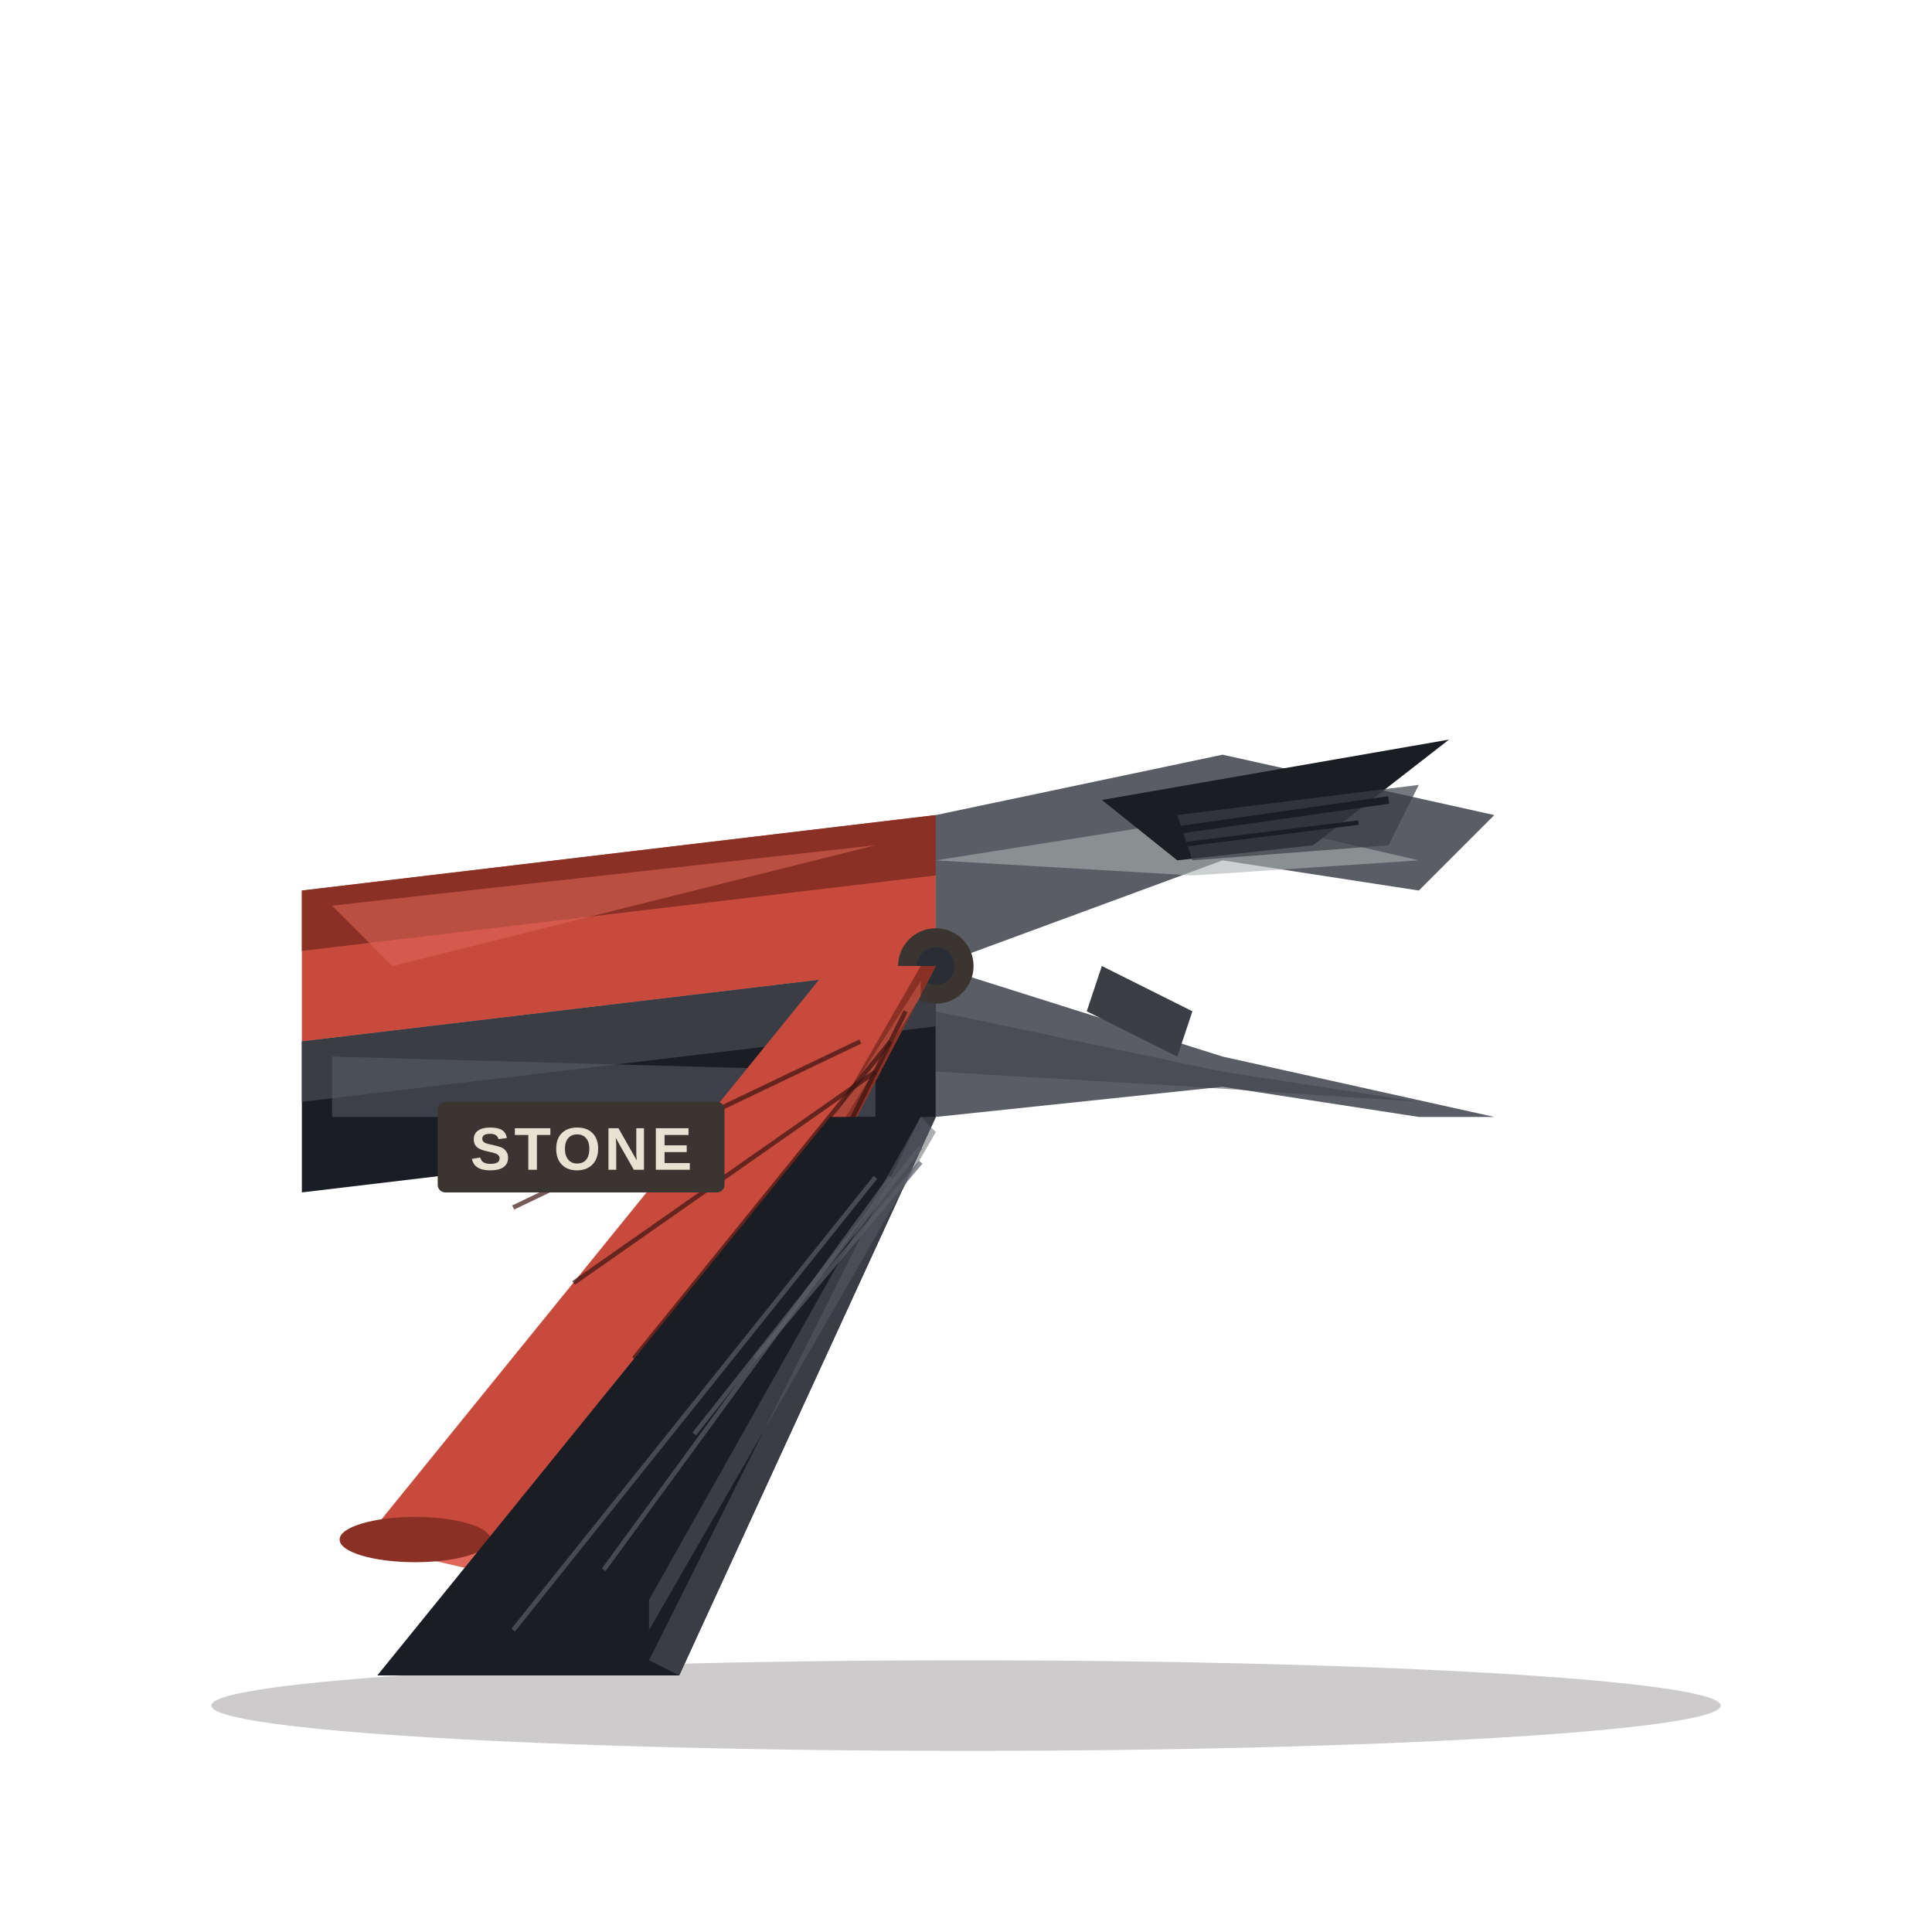
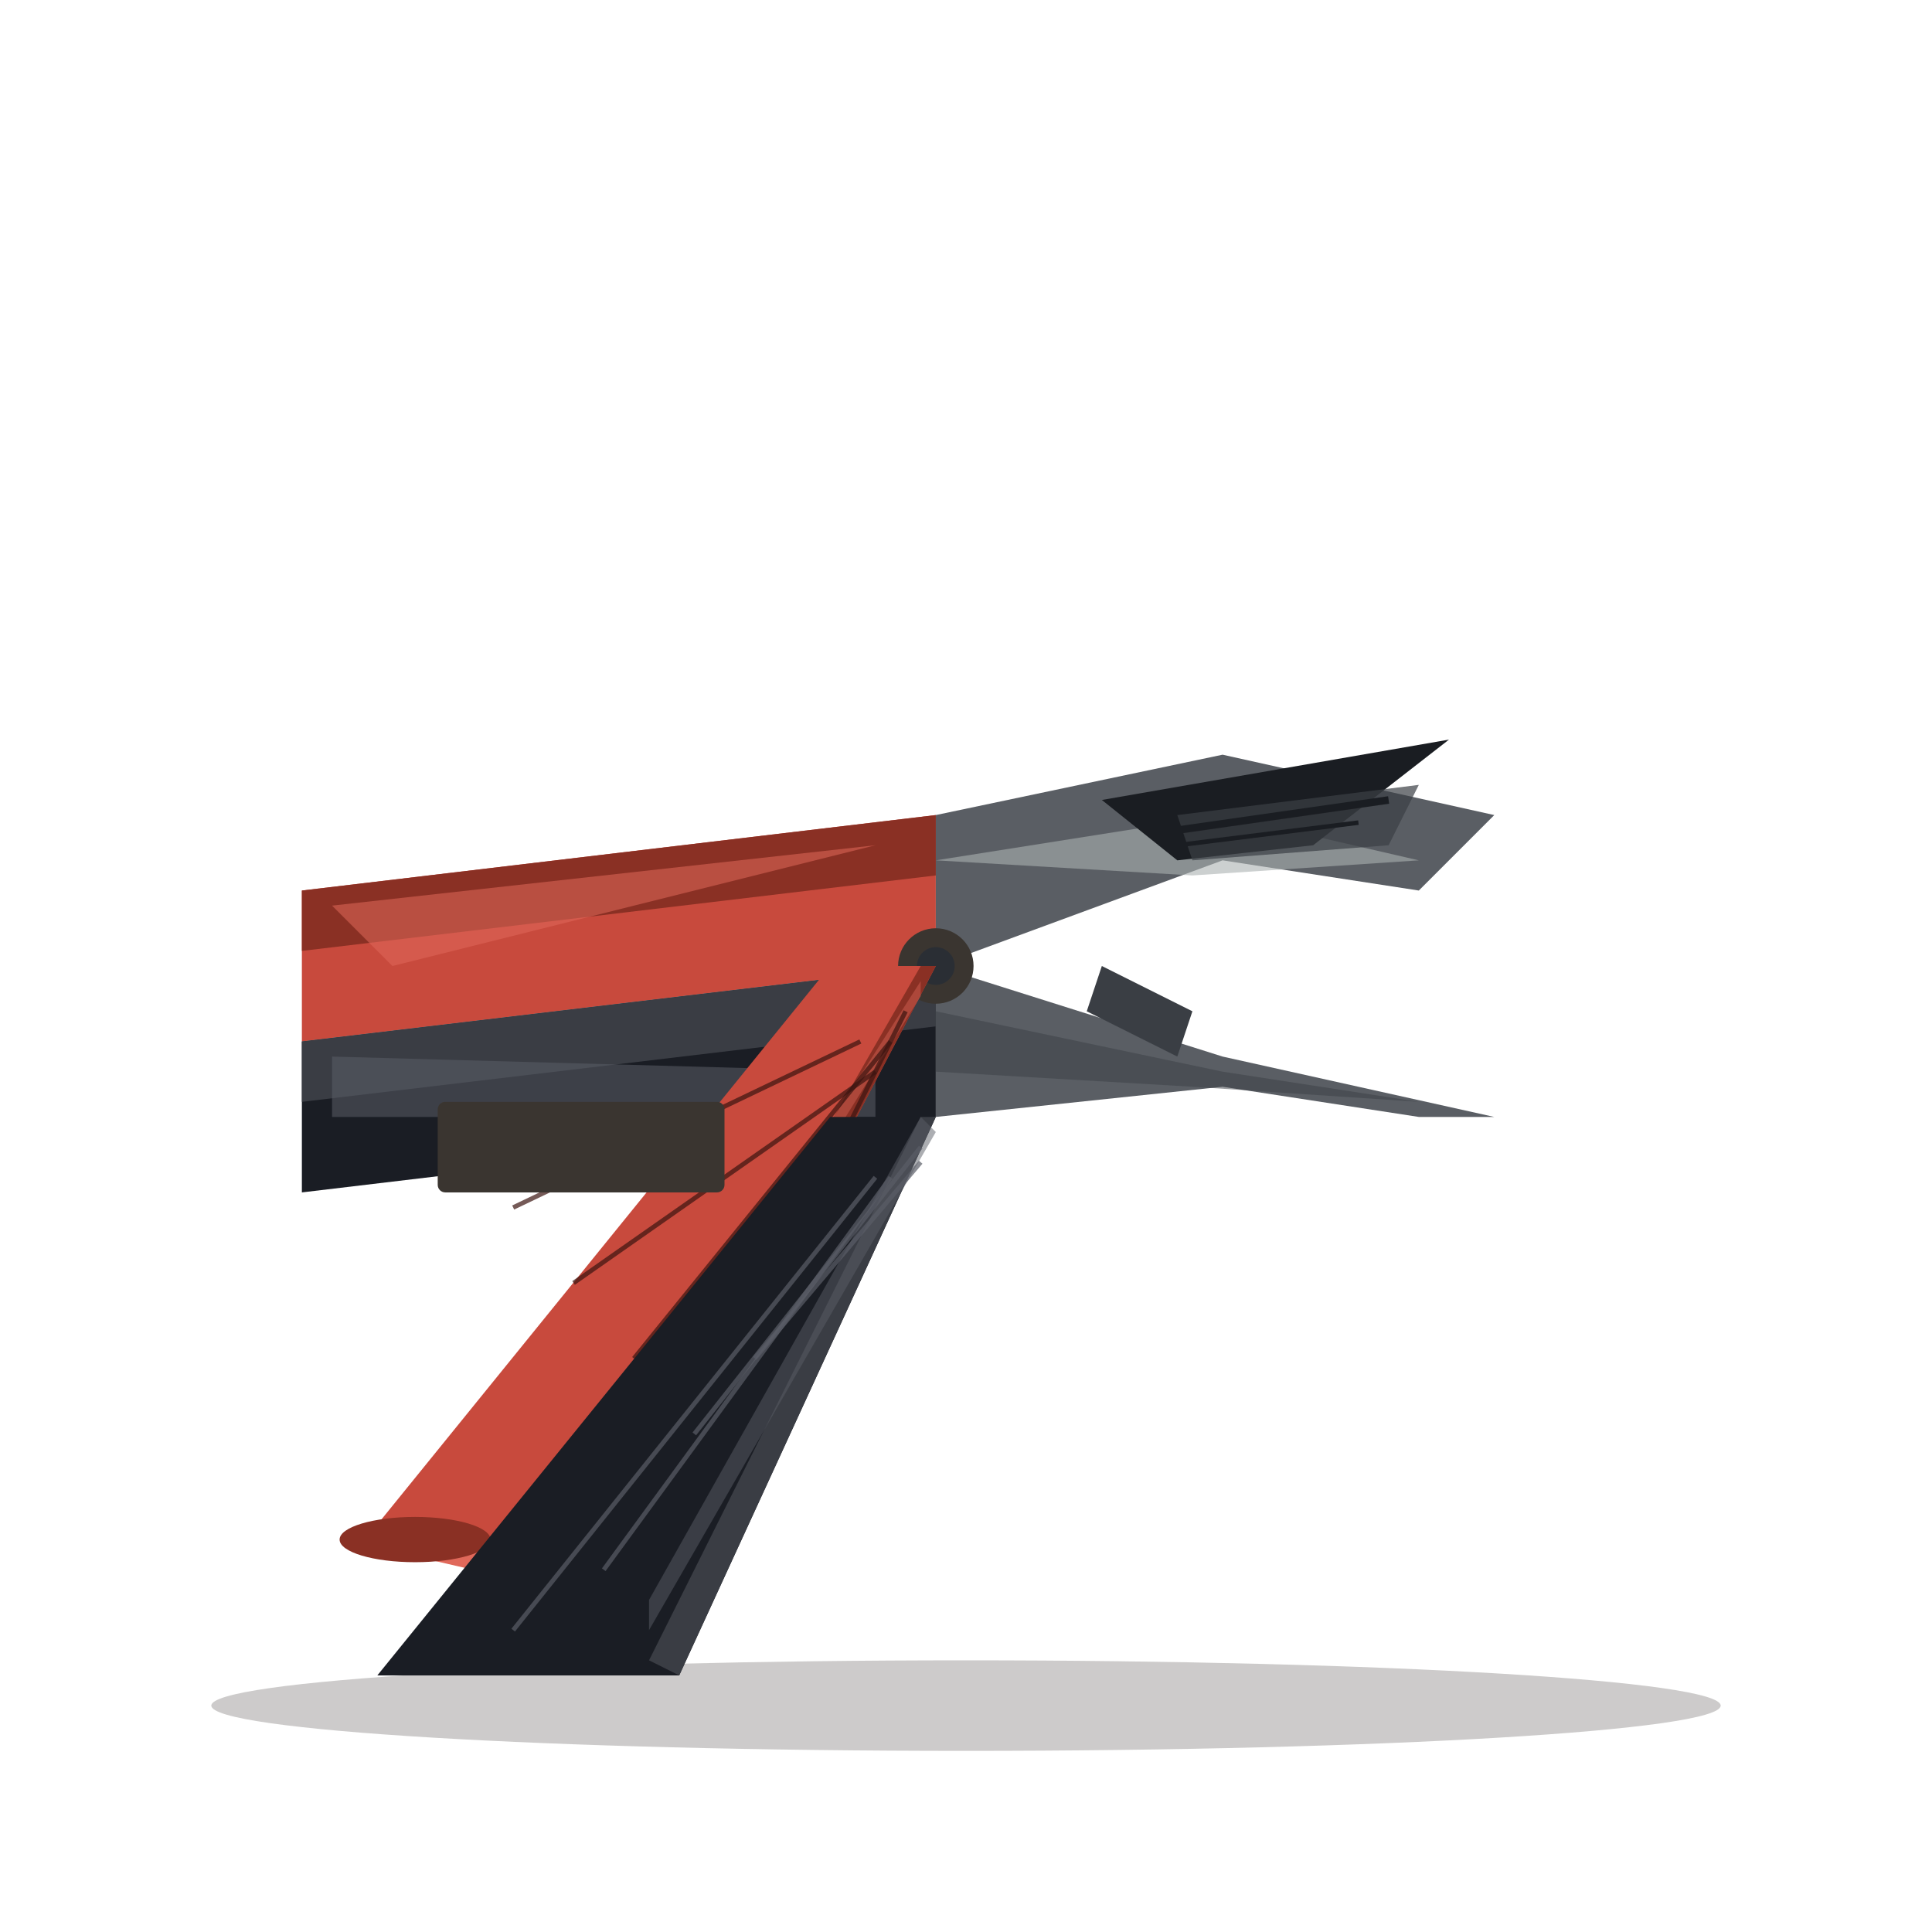
<svg xmlns="http://www.w3.org/2000/svg" viewBox="0 0 256 256" width="256" height="256">
  <defs>
    <style>
    .steel{fill:#5a5e64}
    .steelHi{fill:#a8acb2}
    .steelShade{fill:#2a2e34}
    .steelDeep{fill:#1a1d22}
    .jaw{fill:#5a5e64}
    .jawHi{fill:#aab0b0}
    .jawCut{fill:#1a1d22}
    .jawEdge{fill:#3a3e44}
    .gripA{fill:#c84a3d}
    .gripAShade{fill:#8a3024}
    .gripAHi{fill:#e0685a}
    .gripB{fill:#1a1d24}
    .gripBShade{fill:#3a3d44}
    .gripBHi{fill:#5a5d66}
    .pivot{fill:#3a3530}
    .stamp{fill:#3a3530}
  </style>
  </defs>
  <ellipse cx="128" cy="226" rx="100" ry="6" fill="#1a1410" opacity="0.22" />
  <g>
    <polygon class="gripA" points="40,118 124,108 124,128 40,138" />
    <polygon class="gripAShade" points="40,118 124,108 124,116 40,126" />
    <polygon class="gripAHi" points="44,120 116,112 52,128" opacity="0.55" />
    <polygon class="jaw" points="124,108 162,100 198,108 188,118 162,114 124,128" />
    <polygon class="jawHi" points="124,114 162,108 188,114 158,116" opacity="0.6" />
    <polygon class="jawCut" points="146,106 192,98 174,112 156,114" />
    <polygon class="jawEdge" points="156,108 188,104 184,112 158,114" opacity="0.7" />
    <line x1="156" y1="110" x2="184" y2="106" stroke="#1a1d22" stroke-width="1" />
    <line x1="156" y1="112" x2="180" y2="109" stroke="#1a1d22" stroke-width="0.6" />
  </g>
  <g>
    <polygon class="gripB" points="40,138 124,128 124,148 40,158" />
    <polygon class="gripBShade" points="40,138 124,128 124,136 40,146" />
    <polygon class="gripBHi" points="44,140 116,142 116,148 44,148" opacity="0.55" />
    <polygon class="jaw" points="124,128 162,140 198,148 188,148 162,144 124,148" />
    <polygon class="jawShade" points="124,134 162,142 188,146 158,144 124,142" fill="#3a3e44" opacity="0.5" />
    <polygon class="jawEdge" points="146,128 158,134 156,140 144,134" />
  </g>
  <g>
    <circle class="pivot" cx="124" cy="128" r="5" />
    <circle class="steelShade" cx="124" cy="128" r="2.5" />
  </g>
  <g>
    <polygon class="gripA" points="124,128 80,212 50,202 110,128" />
    <polygon class="gripAShade" points="124,128 80,212 76,208 122,128" />
    <polygon class="gripAHi" points="122,132 76,206 76,202 122,130" opacity="0.4" />
    <line x1="84" y1="180" x2="118" y2="138" stroke="#3a1410" stroke-width="0.6" opacity="0.7" />
    <line x1="92" y1="190" x2="120" y2="134" stroke="#3a1410" stroke-width="0.6" opacity="0.7" />
    <line x1="76" y1="170" x2="116" y2="142" stroke="#3a1410" stroke-width="0.6" opacity="0.7" />
    <line x1="68" y1="160" x2="114" y2="138" stroke="#3a1410" stroke-width="0.6" opacity="0.7" />
    <polygon class="gripAHi" points="78,210 80,212 54,206 52,202" />
    <ellipse class="gripAShade" cx="55" cy="204" rx="10" ry="3" />
  </g>
  <g>
    <polygon class="gripB" points="124,148 90,222 50,222 110,148" />
    <polygon class="gripBShade" points="124,148 90,222 86,220 122,148" />
    <polygon class="gripBHi" points="124,150 86,216 86,212 122,148" opacity="0.5" />
    <line x1="100" y1="180" x2="122" y2="154" stroke="#5a5d66" stroke-width="0.6" opacity="0.7" />
    <line x1="92" y1="190" x2="122" y2="152" stroke="#5a5d66" stroke-width="0.6" opacity="0.7" />
    <line x1="80" y1="208" x2="118" y2="156" stroke="#5a5d66" stroke-width="0.6" opacity="0.7" />
    <line x1="68" y1="216" x2="116" y2="156" stroke="#5a5d66" stroke-width="0.6" opacity="0.7" />
  </g>
  <g>
    <rect class="stamp" x="58" y="146" width="38" height="12" rx="1" />
-     <text x="77" y="155" font-family="Verdana,Arial,sans-serif" font-size="8" font-weight="700" letter-spacing="0.5" fill="#e8e2d2" text-anchor="middle">STONE</text>
  </g>
</svg>
